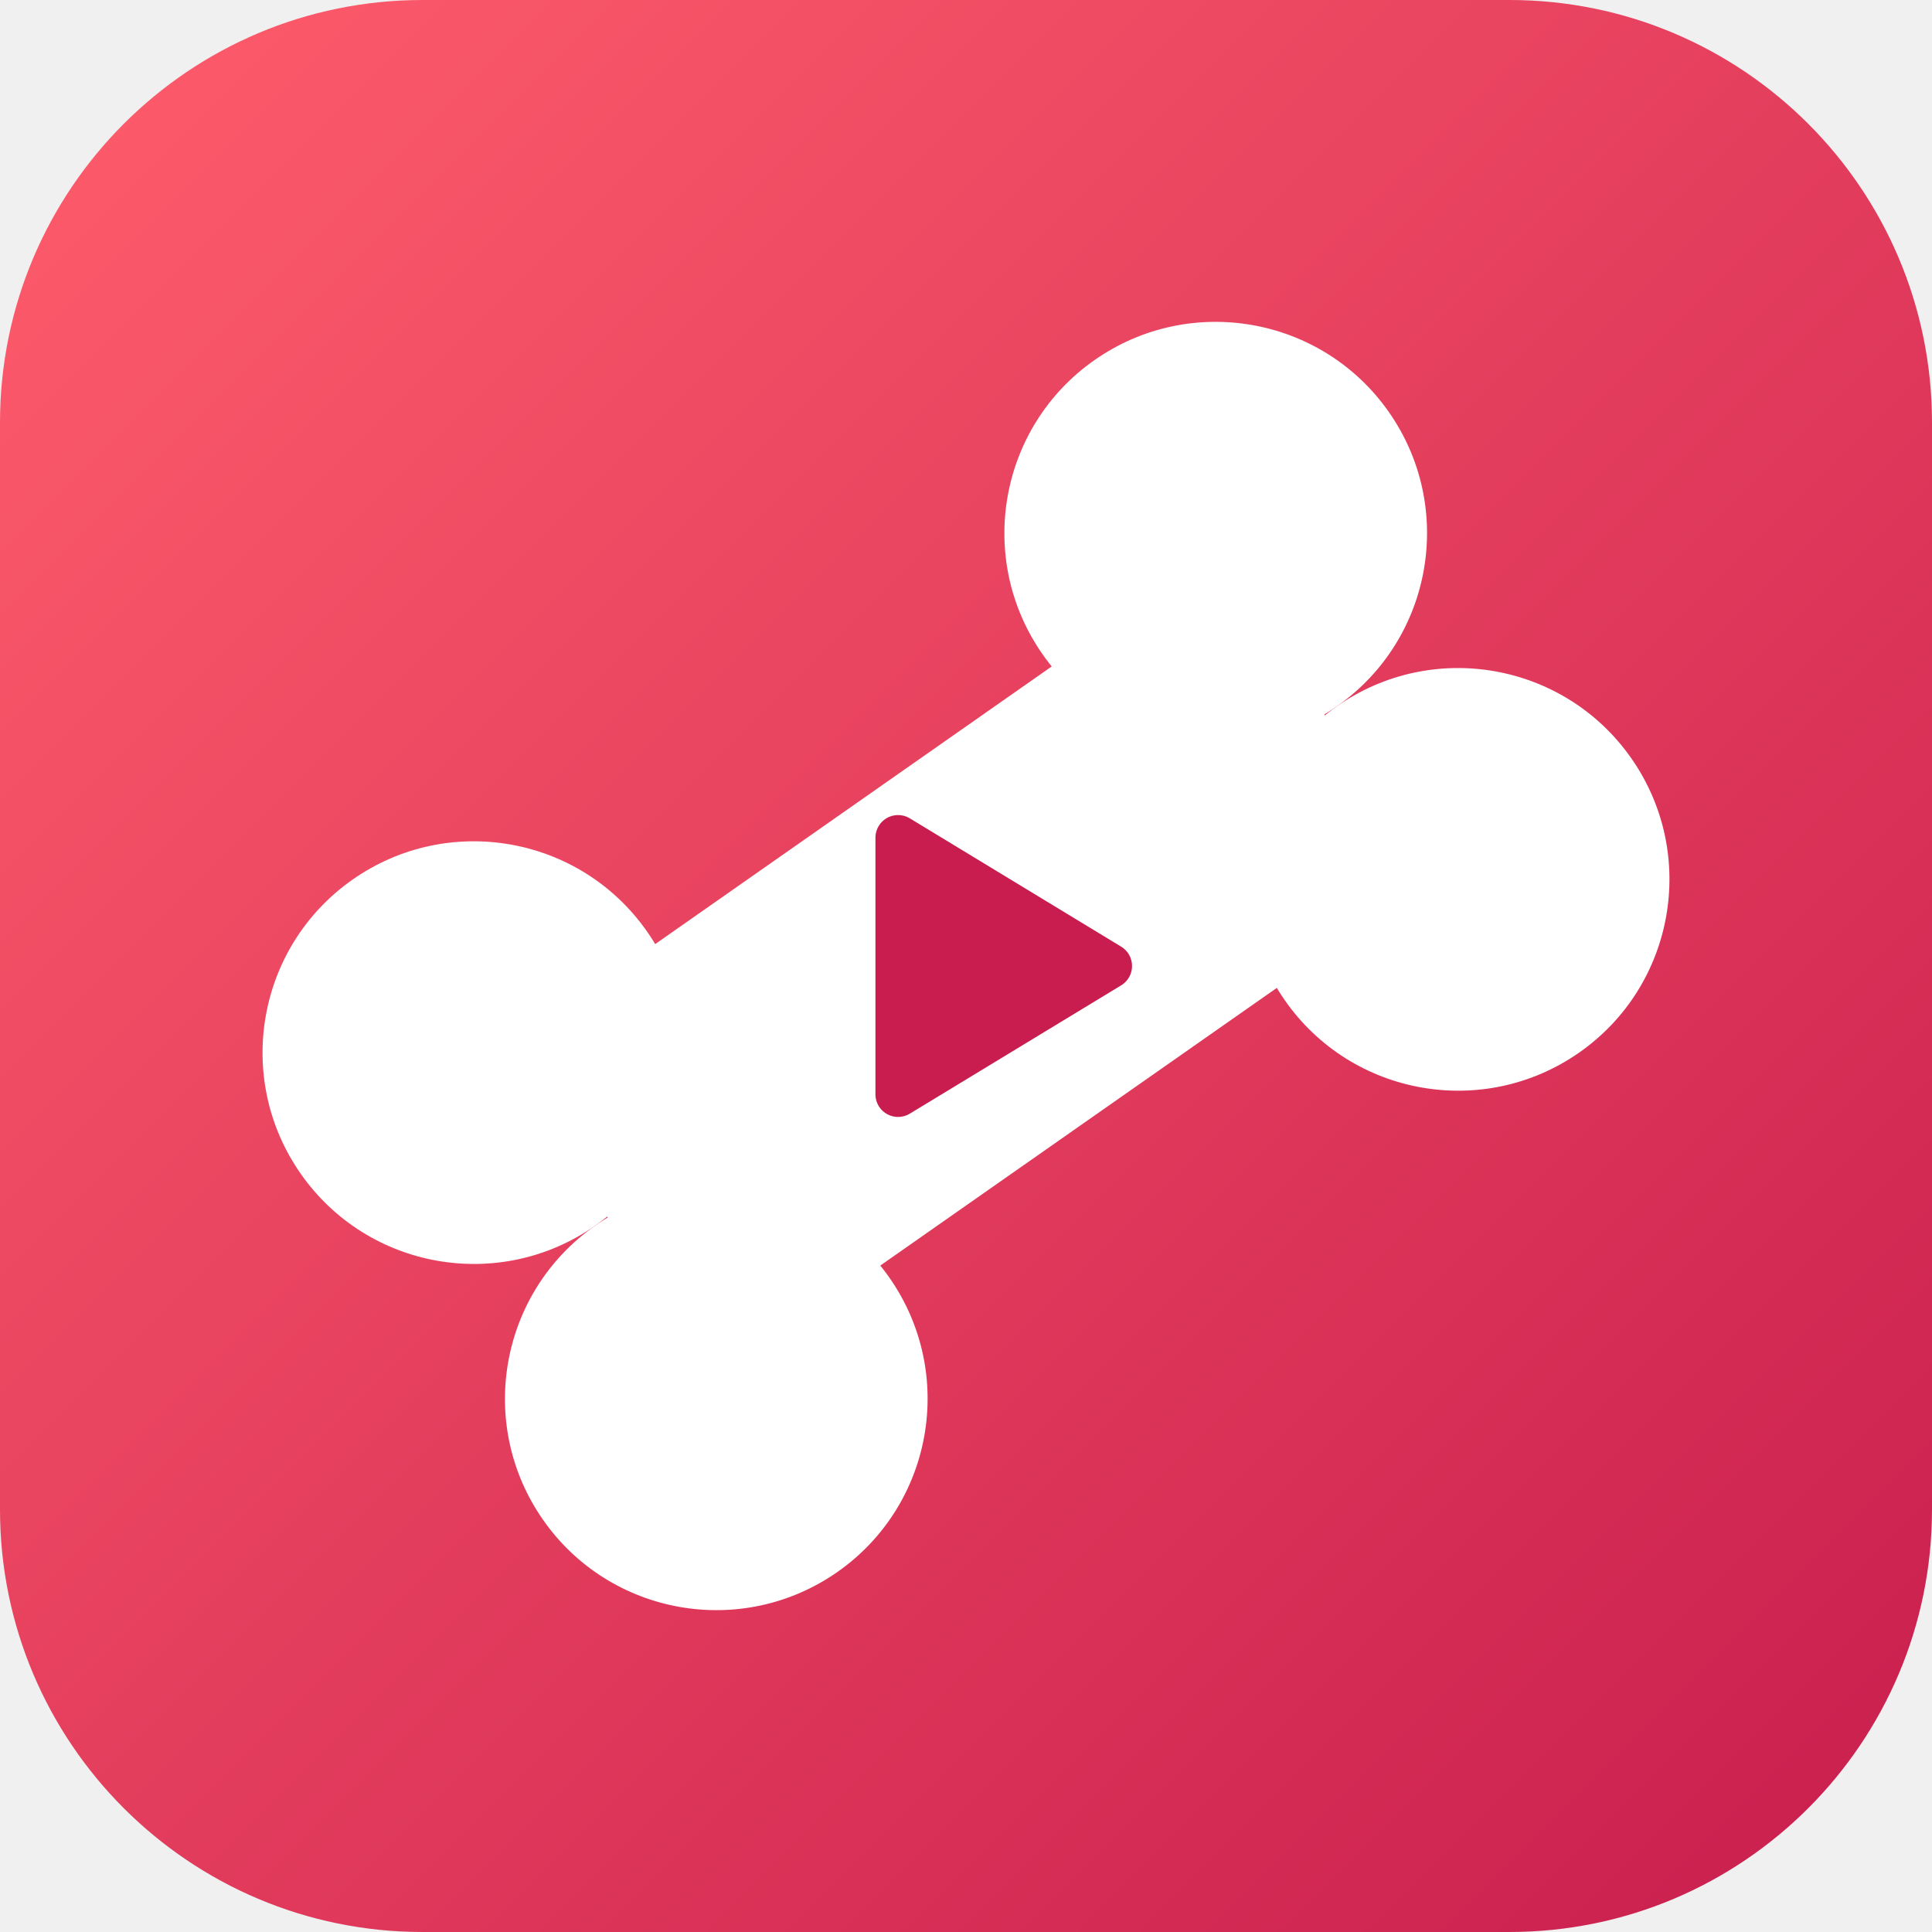
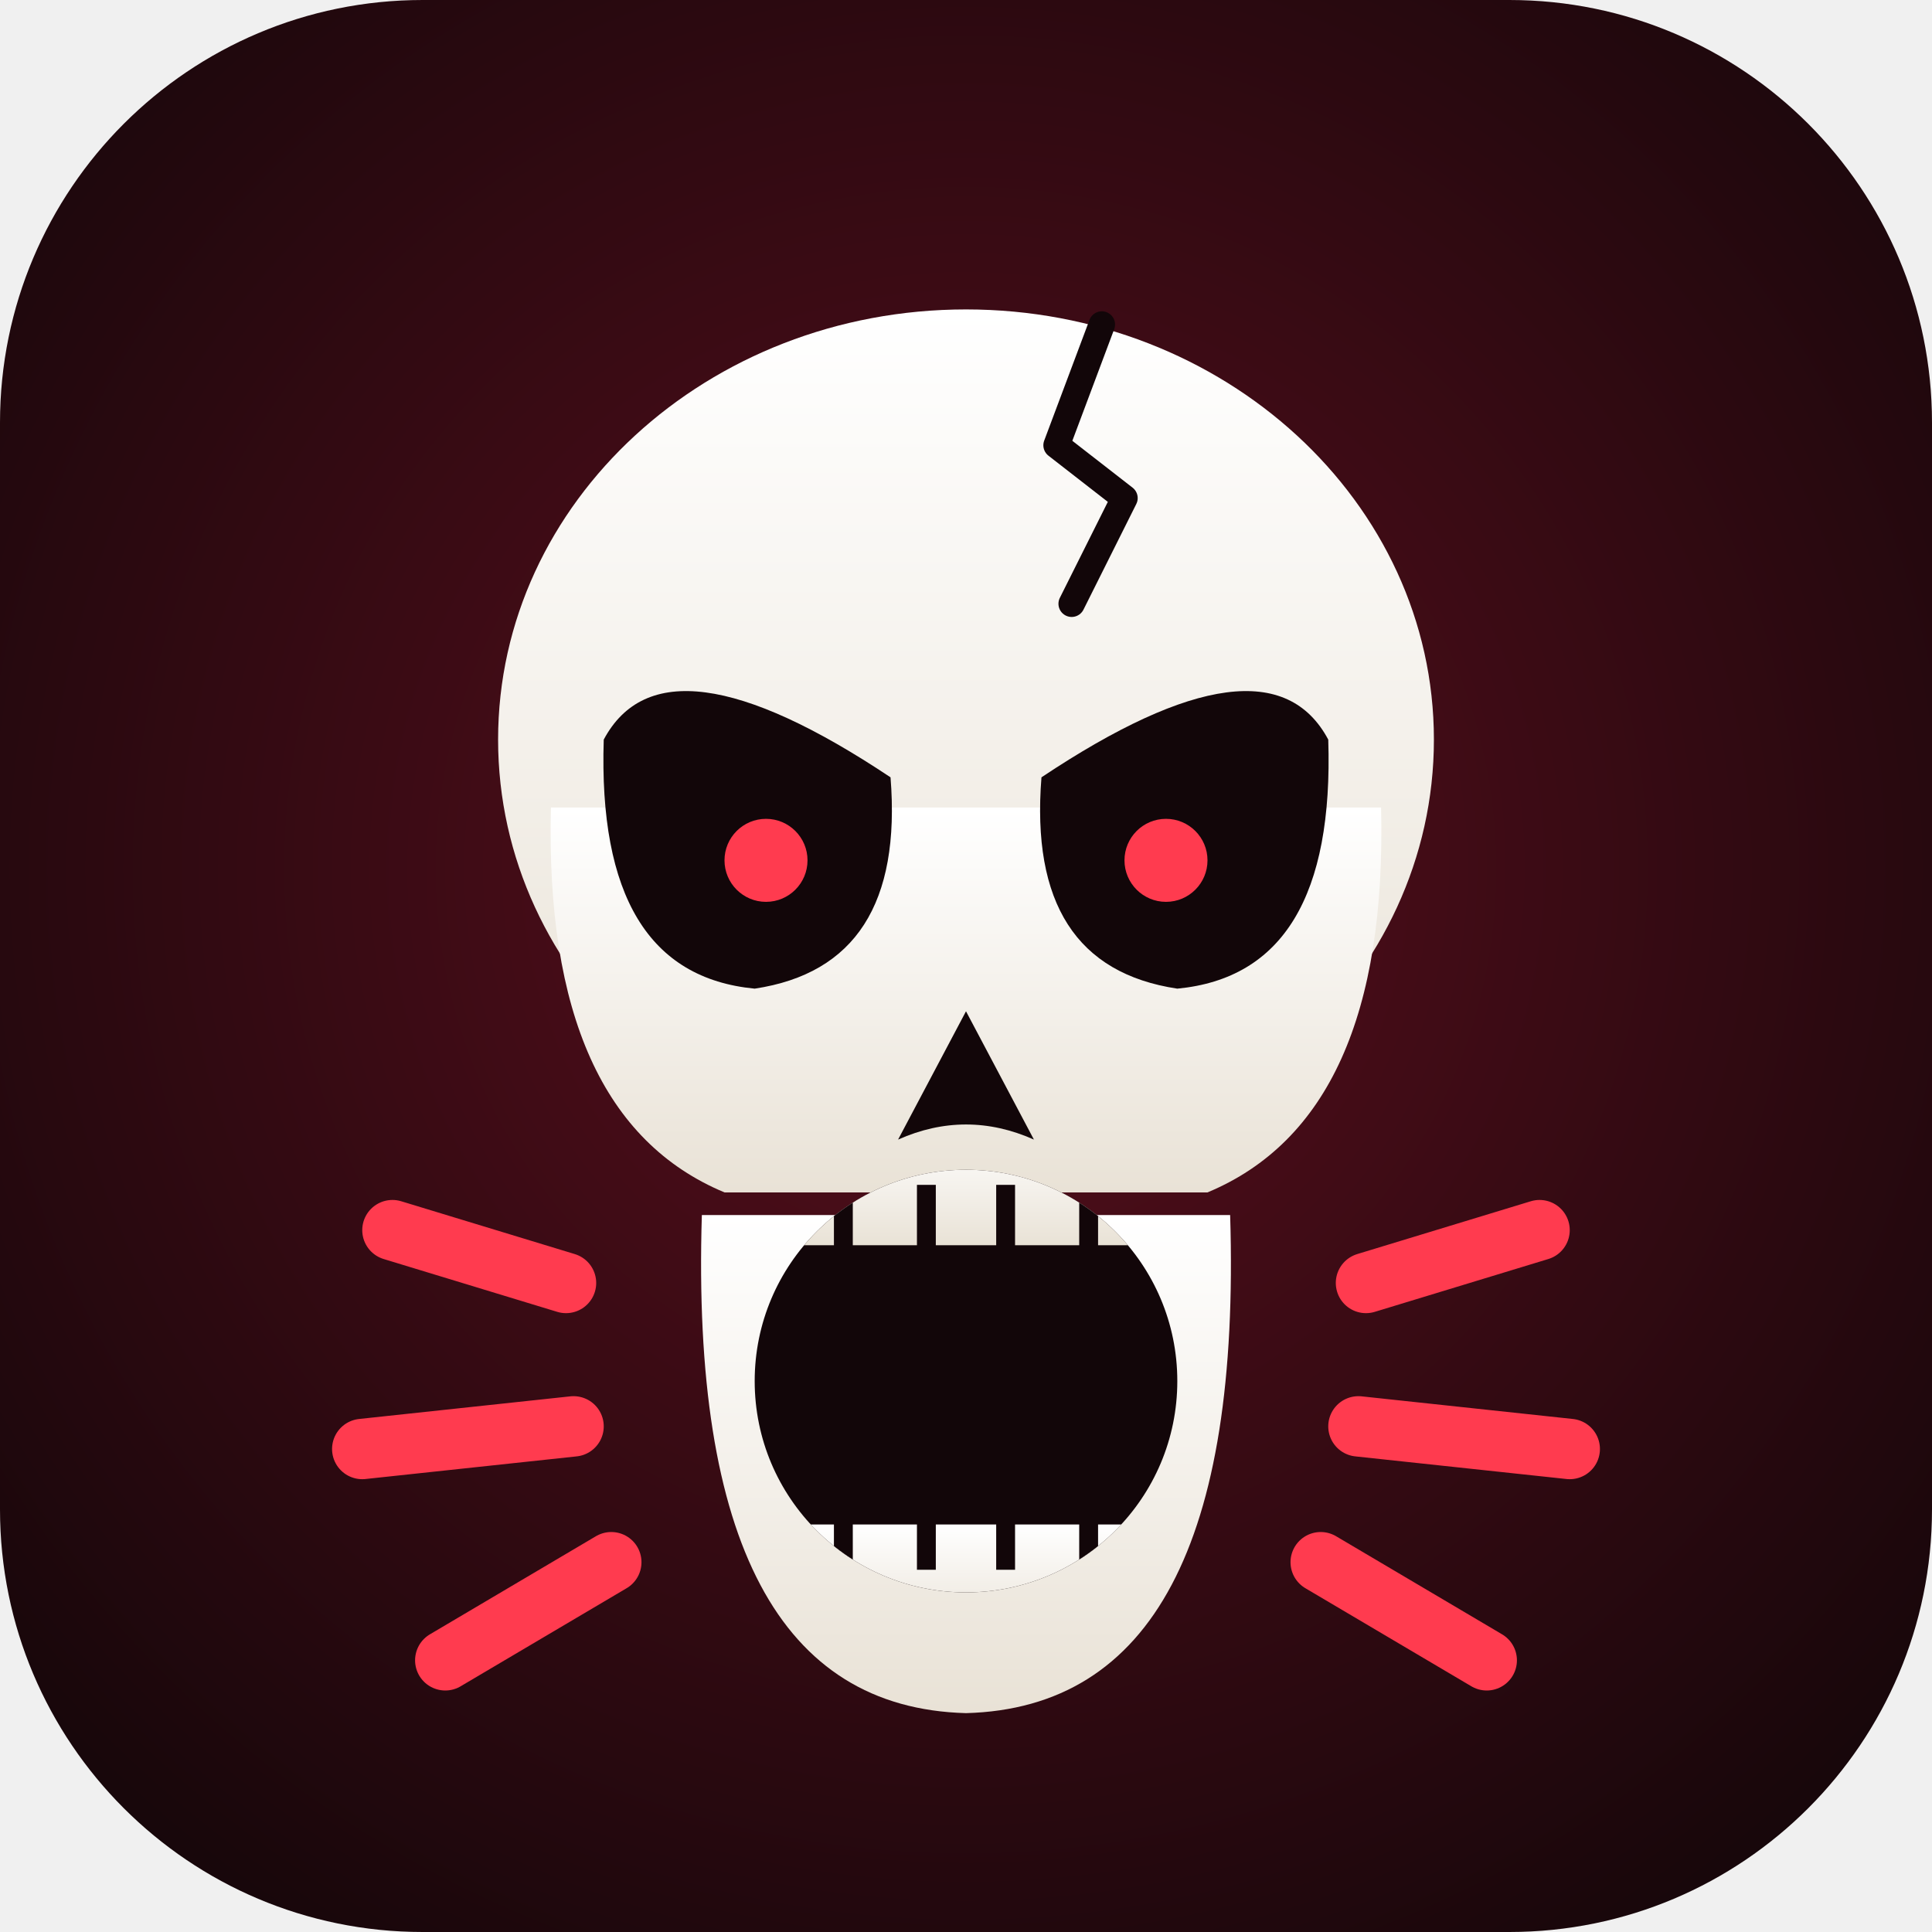
<svg xmlns="http://www.w3.org/2000/svg" viewBox="0 0 512 512">
  <defs>
-     <linearGradient id="bg" x1="0" y1="0" x2="1" y2="1">
-       <stop offset="0" stop-color="#ff5e6c" />
-       <stop offset="1" stop-color="#c81d4e" />
+     <radialGradient id="bg" cx="0.5" cy="0.45" r="0.7">
+       <stop offset="0" stop-color="#5a0f1d" />
+       <stop offset="1" stop-color="#120609" />
+     </radialGradient>
+     <linearGradient id="bone" x1="0" y1="0" x2="0" y2="1">
+       <stop offset="0" stop-color="#ffffff" />
+       <stop offset="1" stop-color="#e9e2d6" />
    </linearGradient>
+     <clipPath id="mouth">
+       <ellipse cx="256" cy="366" rx="56" ry="56" />
+     </clipPath>
  </defs>
  <rect width="512" height="512" rx="112" fill="url(#bg)" />
-   <g transform="rotate(-35 256 256)" fill="#fff">
-     <rect x="140" y="204" width="232" height="104" rx="24" />
-     <circle cx="136" cy="200" r="56" />
-     <circle cx="136" cy="312" r="56" />
-     <circle cx="376" cy="200" r="56" />
-     <circle cx="376" cy="312" r="56" />
+   <g stroke="#ff3b4f" stroke-width="16" stroke-linecap="round" fill="none">
+     <path d="M150 340 L104 326" />
+     <path d="M152 378 L96 384" />
+     <path d="M162 414 L118 440" />
+     <path d="M362 340 L408 326" />
+     <path d="M360 378 L416 384" />
+     <path d="M350 414 L394 440" />
  </g>
-   <path d="M238 222 L294 256 L238 290 Z" fill="#c81d4e" stroke="#c81d4e" stroke-width="12" stroke-linejoin="round" />
+   <g fill="url(#bone)">
+     <ellipse cx="256" cy="196" rx="124" ry="114" />
+     <path d="M146 214 Q144 296 192 316 L320 316 Q368 296 366 214 Z" />
+     <path d="M186 322 Q182 452 256 454 Q330 452 326 322 Z" />
+   </g>
+   <ellipse cx="256" cy="366" rx="56" ry="56" fill="#120609" />
+   <g clip-path="url(#mouth)" fill="url(#bone)">
+     <rect x="200" y="300" width="112" height="30" />
+     <g fill="#120609">
+       <rect x="221" y="314" width="5" height="18" />
+       <rect x="243" y="314" width="5" height="18" />
+       <rect x="264" y="314" width="5" height="18" />
+       <rect x="286" y="314" width="5" height="18" />
+     </g>
+     <rect x="200" y="404" width="112" height="30" />
+     <g fill="#120609">
+       <rect x="221" y="400" width="5" height="16" />
+       <rect x="243" y="400" width="5" height="16" />
+       <rect x="264" y="400" width="5" height="16" />
+       <rect x="286" y="400" width="5" height="16" />
+     </g>
+   </g>
+   <g fill="#120609">
+     <path d="M160 196 Q176 166 236 206 Q240 256 200 262 Q158 258 160 196 Z" />
+     <path d="M352 196 Q336 166 276 206 Q272 256 312 262 Q354 258 352 196 Z" />
+     <path d="M256 268 L238 302 Q256 294 274 302 Z" />
+   </g>
+   <circle cx="203" cy="228" r="11" fill="#ff3b4f" />
+   <circle cx="309" cy="228" r="11" fill="#ff3b4f" />
+   <path d="M292 86 L280 118 L298 132 L284 160" stroke="#120609" stroke-width="7" stroke-linecap="round" stroke-linejoin="round" fill="none" />
</svg>
